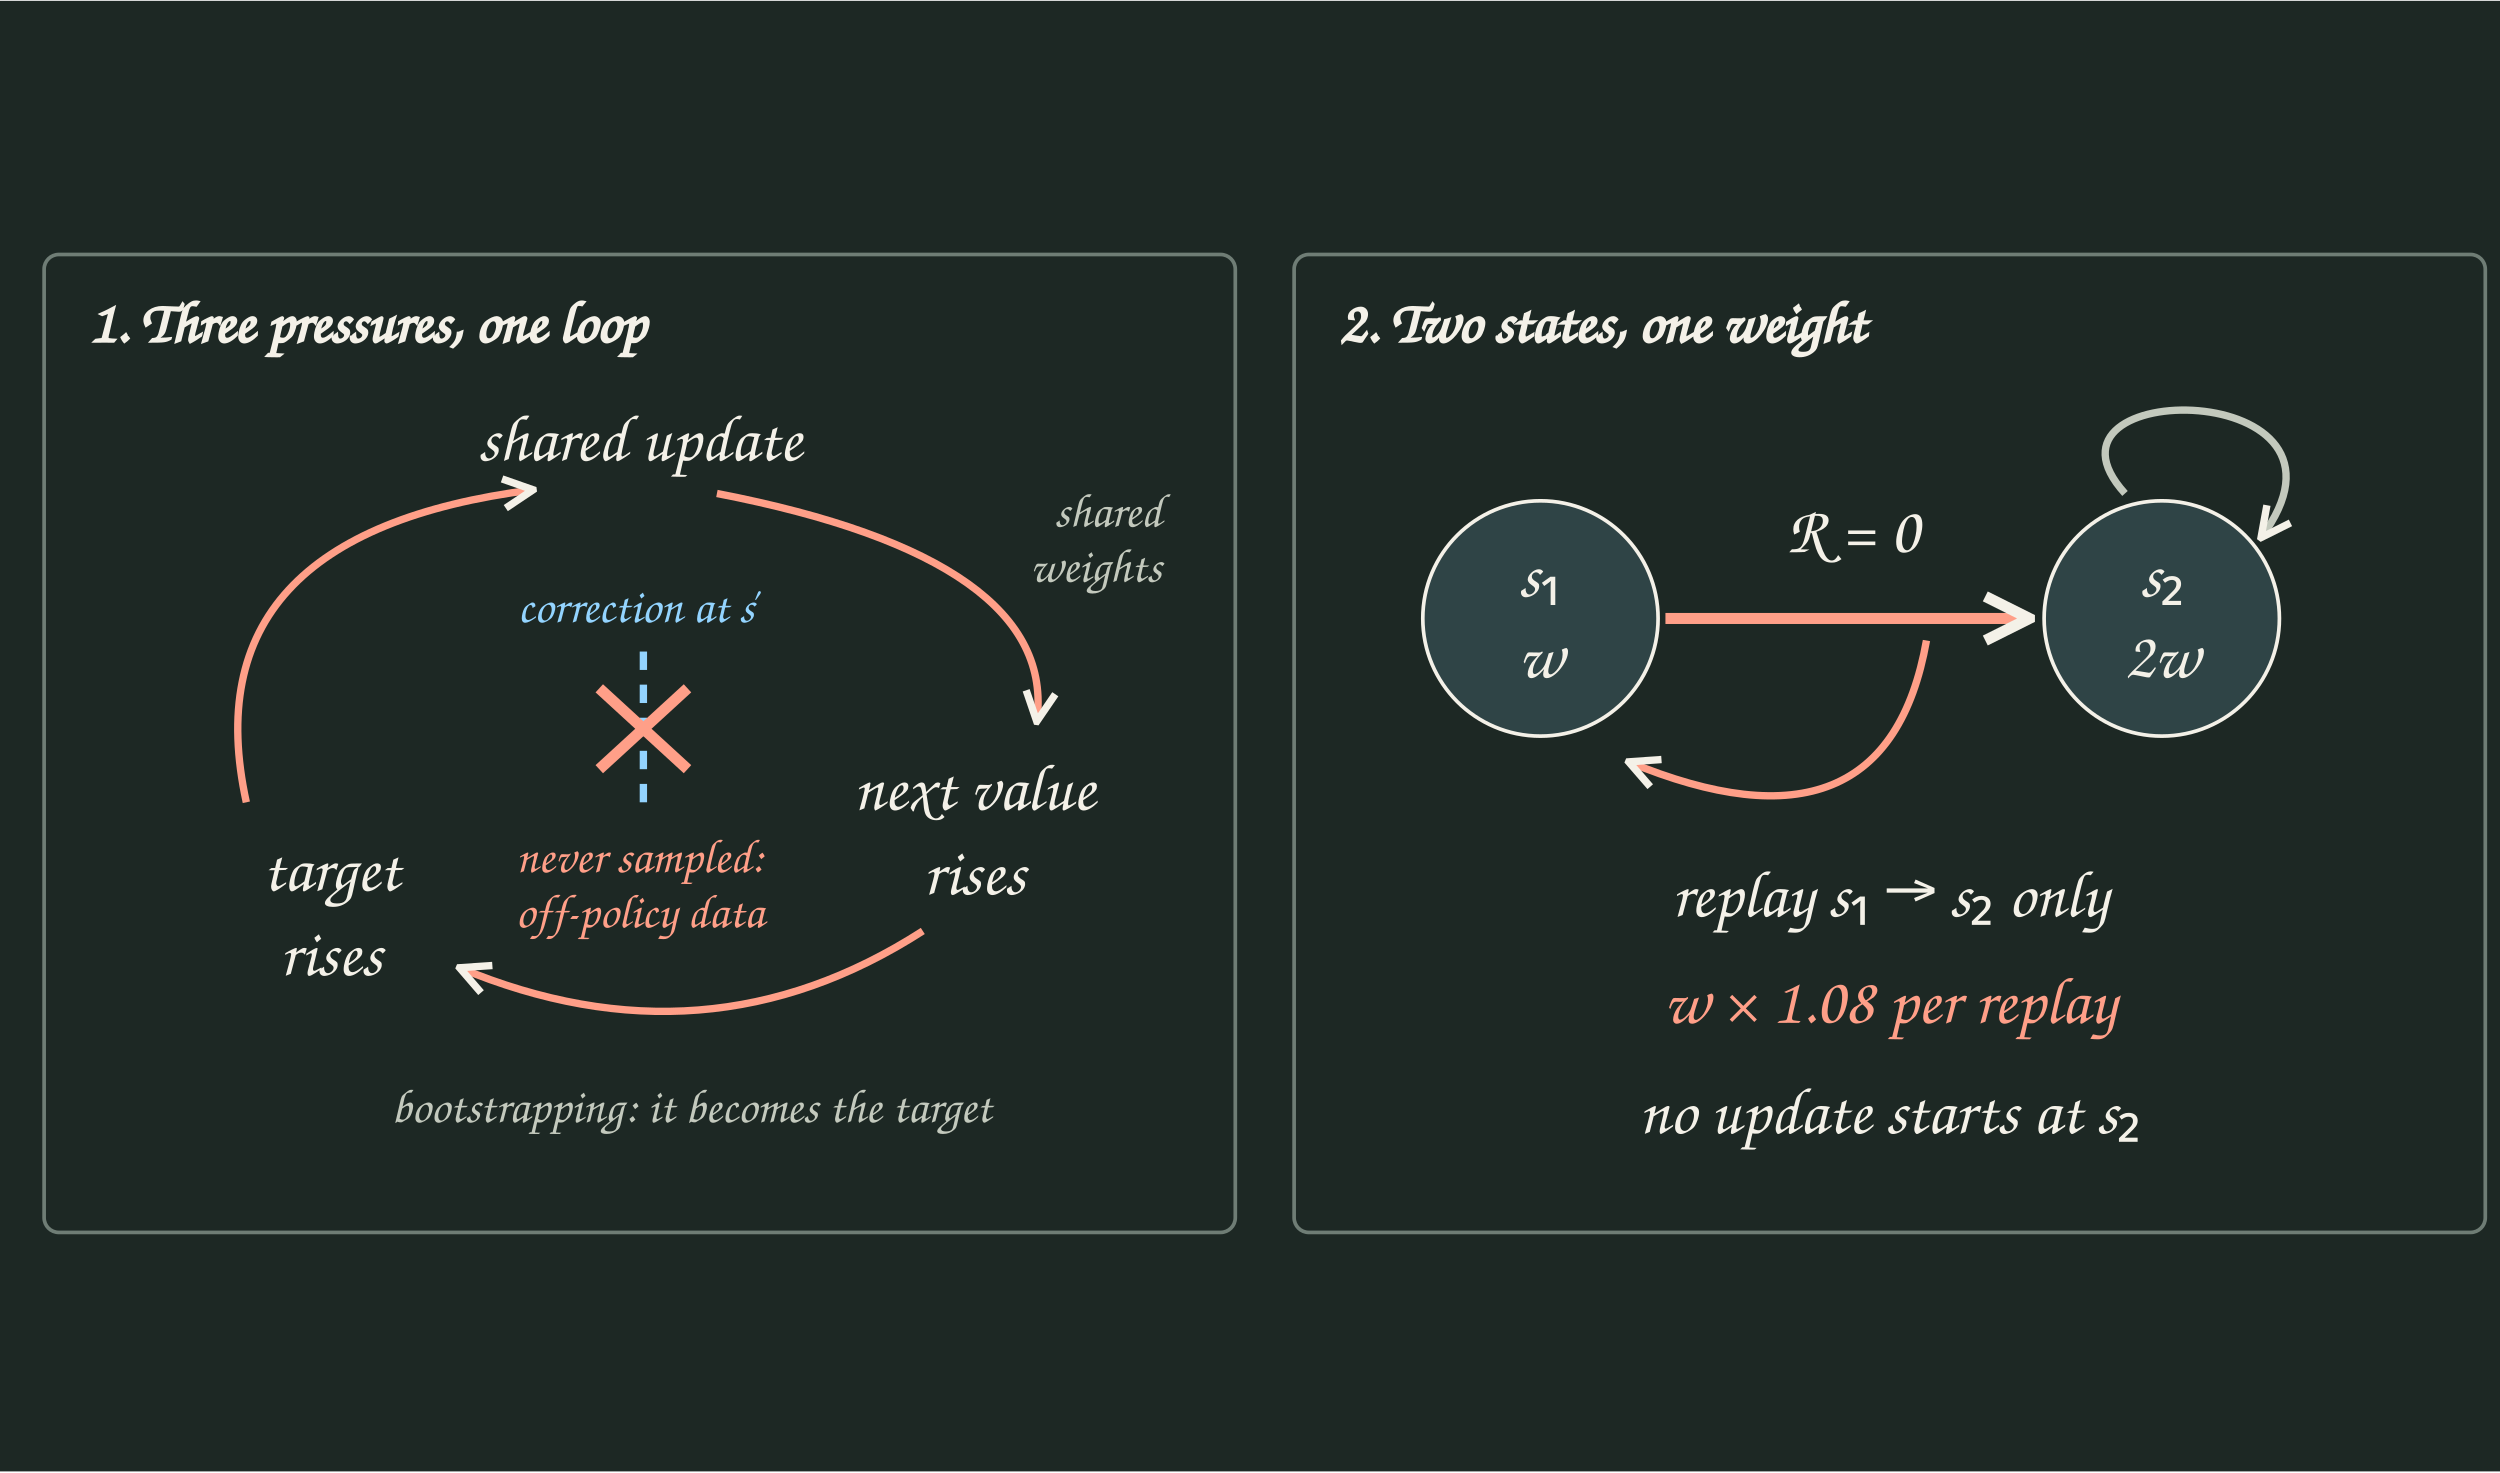
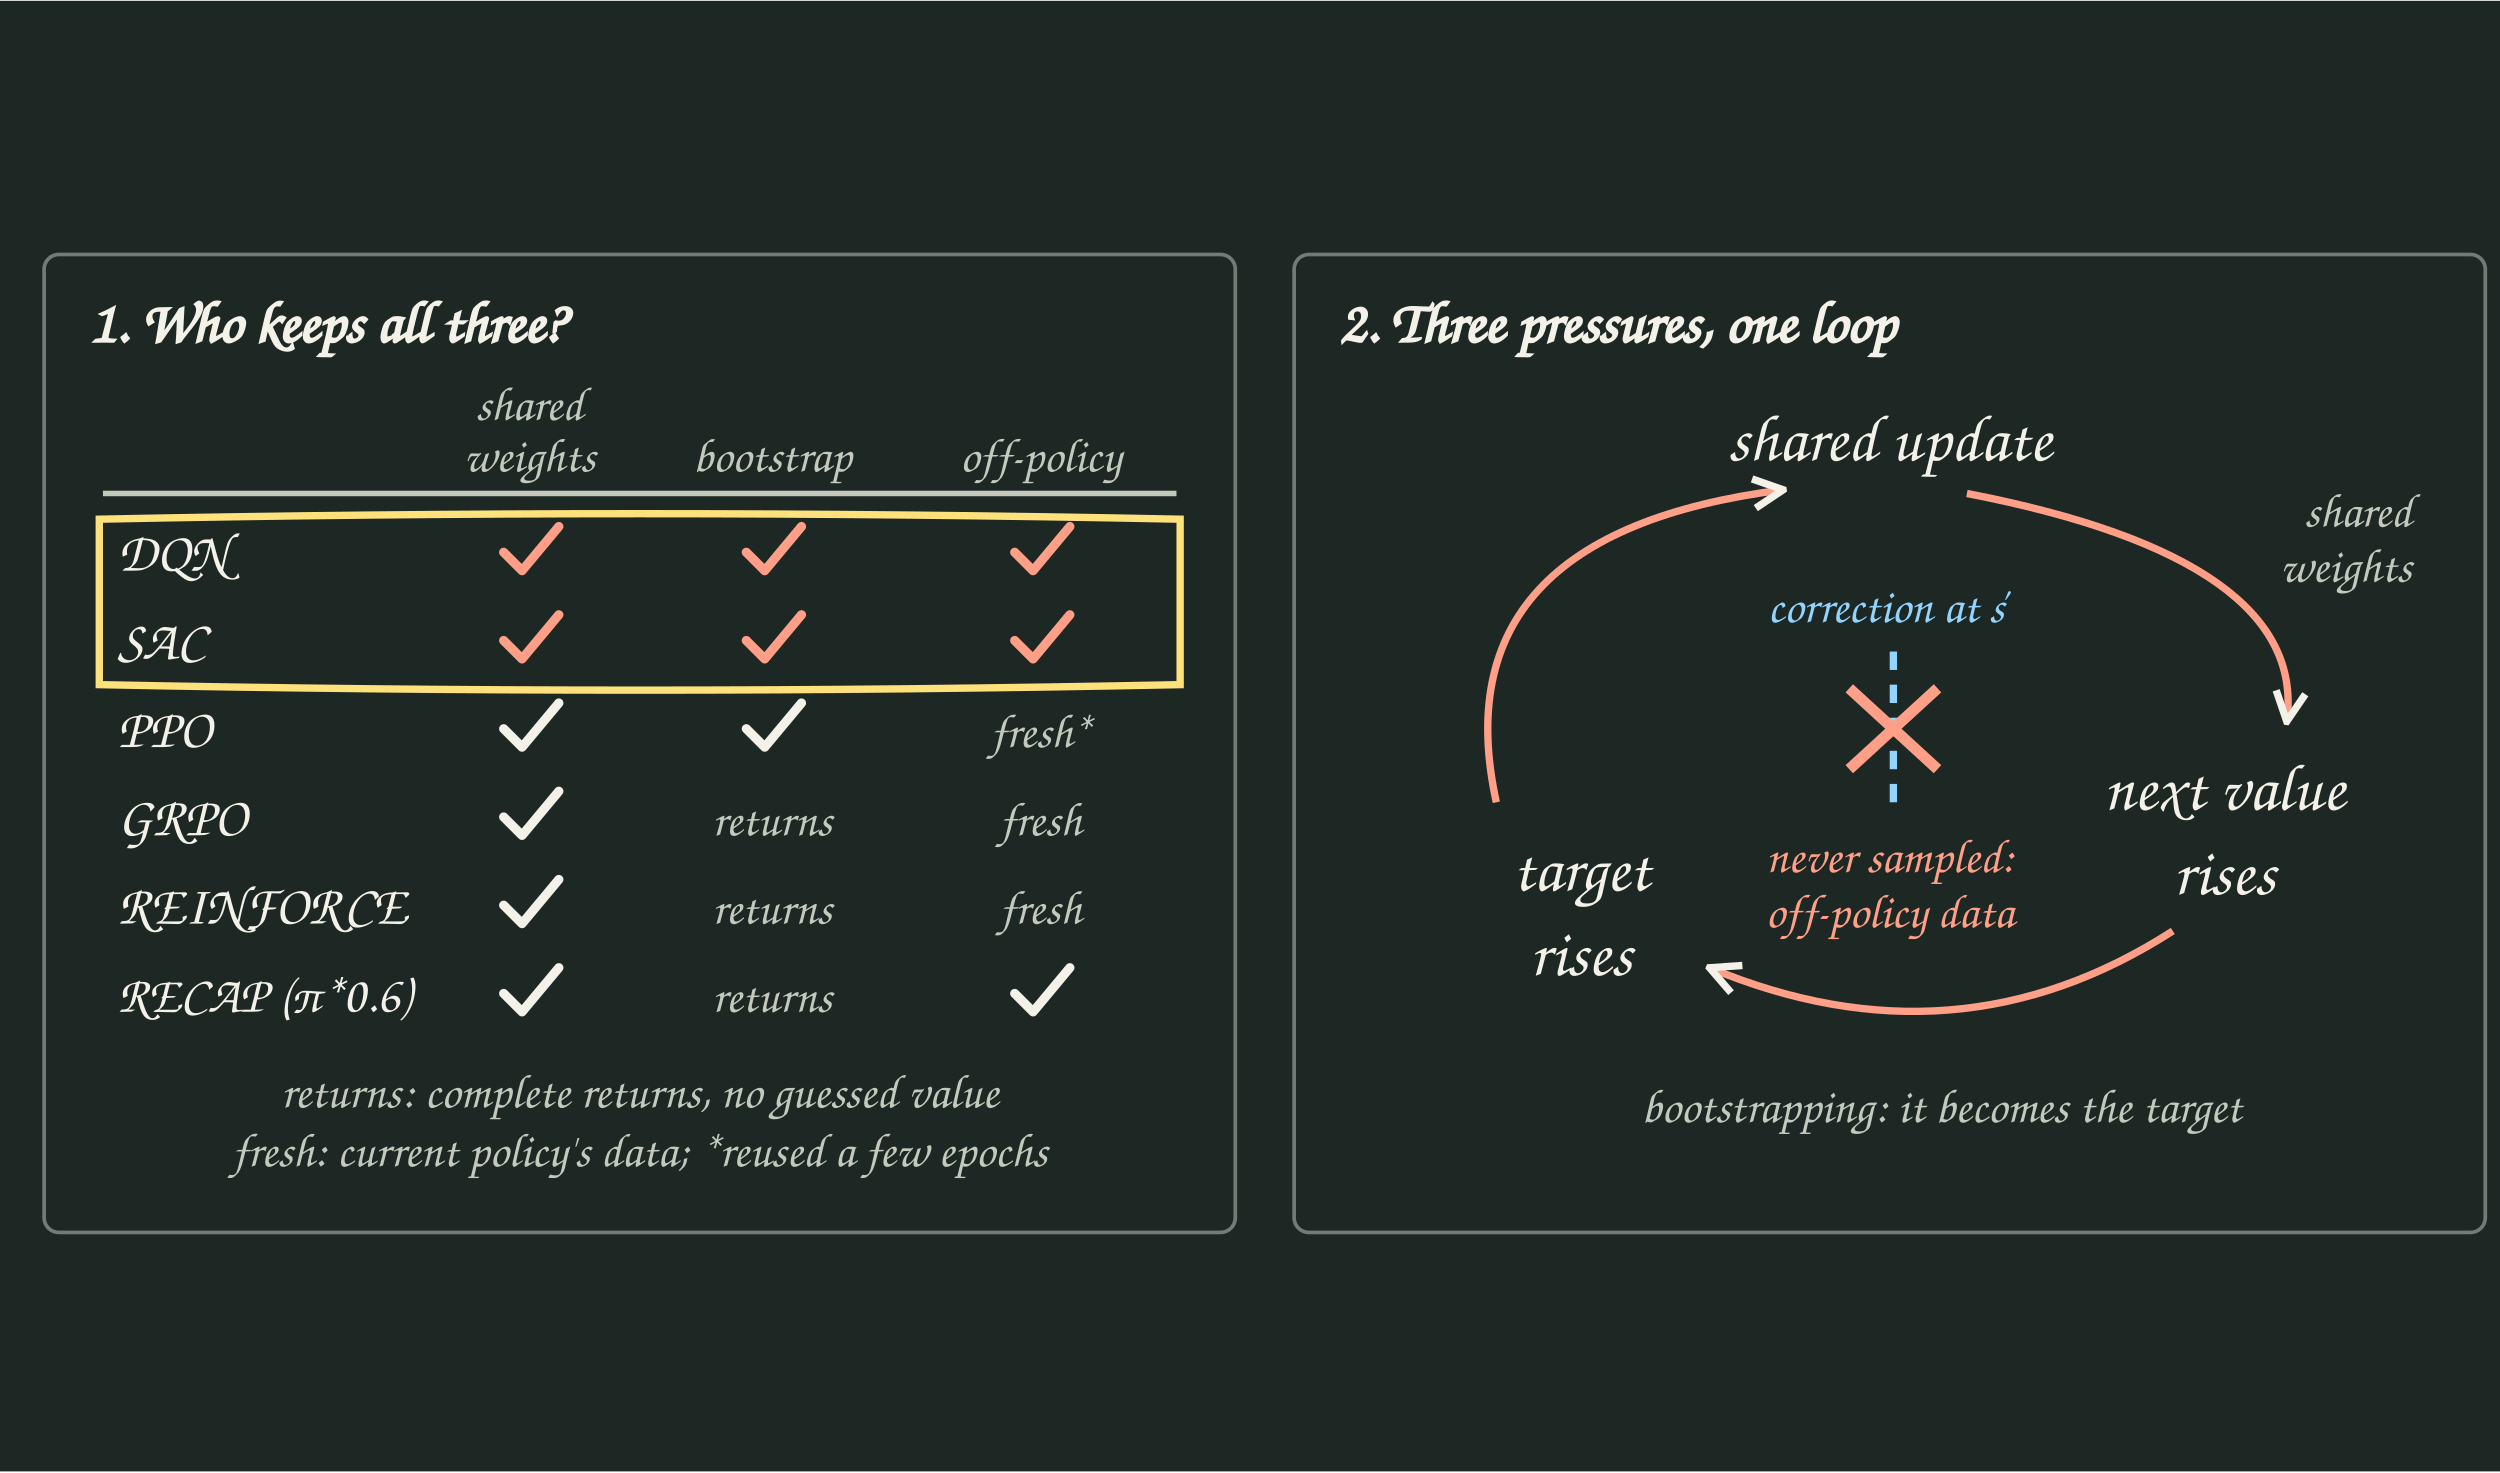
- <svg xmlns="http://www.w3.org/2000/svg" preserveAspectRatio="xMidYMid meet" class="rc-svg" viewBox="0 -57 680 400" width="720" height="424" role="img" aria-label="Two blackboard panels: shared weights, bootstrapping and off-policy data close one feedback loop, and two states sharing one weight grow by 1.08 per replay" color="#f4f1e8">
+ <svg xmlns="http://www.w3.org/2000/svg" preserveAspectRatio="xMidYMid meet" class="rc-svg" viewBox="0 -57 680 400" width="720" height="424" role="img" aria-label="Two blackboard panels: six methods checked against shared weights, bootstrapping and off-policy data, with only DQN and SAC using all three, and the feedback loop that the three can close" color="#f4f1e8">
  <style>.rls-panel-title{font-family:'Patrick Hand','Chalkboard SE','Comic Neue','Segoe Print',cursive;font-size:16px;font-weight:700;fill:#f4f1e8}</style>
  <rect x="0" y="-57" width="680" height="400" fill="#1d2824" />
  <defs>
    <clipPath id="thumb-row1">
      <rect x="0" y="0" width="680" height="288" />
    </clipPath>
  </defs>
  <g clip-path="url(#thumb-row1)">
+     <g class="rc-panel" data-panel="methods">
+       <rect x="12" y="12" width="324" height="266" rx="4" fill="#1d2824" stroke="#6f7d75" />
+       <text class="rls-panel-title" x="24" y="36">1. Who keeps all three?</text>
+       <svg x="24" y="46" height="220" width="300" viewBox="0 0 300 220" aria-hidden="true">
+         <g font-family="'Patrick Hand','Chalkboard SE','Comic Neue','Segoe Print',cursive" font-size="15" fill="#f4f1e8">
+           <text x="120" y="11" text-anchor="middle" font-size="13" fill="#c3c9bd">shared</text>
+           <text x="120" y="25" text-anchor="middle" font-size="13" fill="#c3c9bd">weights</text>
+           <text x="186" y="25" text-anchor="middle" font-size="13" fill="#c3c9bd">bootstrap</text>
+           <text x="259" y="25" text-anchor="middle" font-size="13" fill="#c3c9bd">off-policy</text>
+           <path d="M4 31H296" stroke="#c3c9bd" stroke-width="1.5" />
+           <path d="M3 38Q150 35 297 38L297 83Q150 86 3 83Z" fill="none" stroke="#ffe17c" stroke-width="2" />
+           <text x="8" y="52" font-size="15">DQN</text>
+           <path d="M113 47L118 52L128 40" fill="none" stroke="#ff9f88" stroke-width="2.5" stroke-linecap="round" stroke-linejoin="round" />
+           <path d="M179 47L184 52L194 40" fill="none" stroke="#ff9f88" stroke-width="2.5" stroke-linecap="round" stroke-linejoin="round" />
+           <path d="M252 47L257 52L267 40" fill="none" stroke="#ff9f88" stroke-width="2.5" stroke-linecap="round" stroke-linejoin="round" />
+           <text x="8" y="76" font-size="15">SAC</text>
+           <path d="M113 71L118 76L128 64" fill="none" stroke="#ff9f88" stroke-width="2.5" stroke-linecap="round" stroke-linejoin="round" />
+           <path d="M179 71L184 76L194 64" fill="none" stroke="#ff9f88" stroke-width="2.5" stroke-linecap="round" stroke-linejoin="round" />
+           <path d="M252 71L257 76L267 64" fill="none" stroke="#ff9f88" stroke-width="2.5" stroke-linecap="round" stroke-linejoin="round" />
+           <text x="8" y="100" font-size="15">PPO</text>
+           <path d="M113 95L118 100L128 88" fill="none" stroke="#f4f1e8" stroke-width="2.5" stroke-linecap="round" stroke-linejoin="round" />
+           <path d="M179 95L184 100L194 88" fill="none" stroke="#f4f1e8" stroke-width="2.5" stroke-linecap="round" stroke-linejoin="round" />
+           <text x="259" y="100" text-anchor="middle" font-size="13" fill="#c3c9bd">fresh*</text>
+           <text x="8" y="124" font-size="15">GRPO</text>
+           <path d="M113 119L118 124L128 112" fill="none" stroke="#f4f1e8" stroke-width="2.5" stroke-linecap="round" stroke-linejoin="round" />
+           <text x="186" y="124" text-anchor="middle" font-size="13" fill="#c3c9bd">returns</text>
+           <text x="259" y="124" text-anchor="middle" font-size="13" fill="#c3c9bd">fresh</text>
+           <text x="8" y="148" font-size="15">REINFORCE</text>
+           <path d="M113 143L118 148L128 136" fill="none" stroke="#f4f1e8" stroke-width="2.5" stroke-linecap="round" stroke-linejoin="round" />
+           <text x="186" y="148" text-anchor="middle" font-size="13" fill="#c3c9bd">returns</text>
+           <text x="259" y="148" text-anchor="middle" font-size="13" fill="#c3c9bd">fresh</text>
+           <text x="8" y="172" font-size="14">RECAP (π*0.6)</text>
+           <path d="M113 167L118 172L128 160" fill="none" stroke="#f4f1e8" stroke-width="2.5" stroke-linecap="round" stroke-linejoin="round" />
+           <text x="186" y="172" text-anchor="middle" font-size="13" fill="#c3c9bd">returns</text>
+           <path d="M252 167L257 172L267 160" fill="none" stroke="#f4f1e8" stroke-width="2.5" stroke-linecap="round" stroke-linejoin="round" />
+           <text x="150" y="198" text-anchor="middle" font-size="13" fill="#c3c9bd">returns: complete returns, no guessed value</text>
+           <text x="150" y="214" text-anchor="middle" font-size="13" fill="#c3c9bd">fresh: current policy's data; *reused a few epochs</text>
+         </g>
+       </svg>
+     </g>
    <g class="rc-panel" data-panel="feedback">
-       <rect x="12" y="12" width="324" height="266" rx="4" fill="#1d2824" stroke="#6f7d75" />
-       <text class="rls-panel-title" x="24" y="36">1. Three pressures, one loop</text>
-       <svg x="24" y="46" height="220" width="300" viewBox="0 0 300 220" aria-hidden="true">
+       <rect x="352" y="12" width="324" height="266" rx="4" fill="#1d2824" stroke="#6f7d75" />
+       <text class="rls-panel-title" x="364" y="36">2. Three pressures, one loop</text>
+       <svg x="364" y="46" height="220" width="300" viewBox="0 0 300 220" aria-hidden="true">
        <defs>
          <marker id="canvas-5-0-p5a" viewBox="0 0 10 10" refX="9" refY="5" markerWidth="5" markerHeight="5" orient="auto">
            <path d="M1 1L9 5L1 9" fill="none" stroke="currentColor" stroke-width="2" />
          </marker>
        </defs>
        <g font-family="'Patrick Hand','Chalkboard SE','Comic Neue','Segoe Print',cursive" font-size="18" fill="#f4f1e8">
          <text x="150" y="22" text-anchor="middle">shared update</text>
          <path d="M171 31Q264 49 258 93" fill="none" stroke="#ff9f88" stroke-width="2" marker-end="url(#canvas-5-0-p5a)" />
          <text x="292" y="40" text-anchor="end" font-size="13" fill="#c3c9bd">shared</text>
          <text x="292" y="55" text-anchor="end" font-size="13" fill="#c3c9bd">weights</text>
          <text x="241" y="117" text-anchor="middle">next value</text>
          <text x="241" y="140" text-anchor="middle">rises</text>
          <path d="M227 150Q168 188 101 160" fill="none" stroke="#ff9f88" stroke-width="2" marker-end="url(#canvas-5-0-p5a)" />
          <text x="164" y="202" text-anchor="middle" font-size="13" fill="#c3c9bd">bootstrapping: it becomes the target</text>
          <text x="66" y="139" text-anchor="middle">target</text>
          <text x="66" y="162" text-anchor="middle">rises</text>
          <path d="M43 115Q27 42 121 30" fill="none" stroke="#ff9f88" stroke-width="2" marker-end="url(#canvas-5-0-p5a)" />
          <text x="150" y="66" text-anchor="middle" font-size="13" fill="#93d4ff">correction at s′</text>
          <path d="M151 74V116" stroke="#93d4ff" stroke-width="2" stroke-dasharray="5 4" />
          <path d="M139 84L163 106M163 84L139 106" stroke="#ff9f88" stroke-width="3" />
          <text x="150" y="134" text-anchor="middle" font-size="13" fill="#ff9f88">never sampled:</text>
          <text x="150" y="149" text-anchor="middle" font-size="13" fill="#ff9f88">off-policy data</text>
        </g>
      </svg>
    </g>
-     <g class="rc-panel" data-panel="two-state">
-       <rect x="352" y="12" width="324" height="266" rx="4" fill="#1d2824" stroke="#6f7d75" />
-       <text class="rls-panel-title" x="364" y="36">2. Two states, one weight</text>
-       <svg x="364" y="46" height="220" width="300" viewBox="0 0 300 220" aria-hidden="true">
-         <defs>
-           <marker id="canvas-5-1-p5b" viewBox="0 0 10 10" refX="9" refY="5" markerWidth="5" markerHeight="5" orient="auto">
-             <path d="M1 1L9 5L1 9" fill="none" stroke="currentColor" stroke-width="2" />
-           </marker>
-         </defs>
-         <g font-family="'Patrick Hand','Chalkboard SE','Comic Neue','Segoe Print',cursive" font-size="18" fill="#f4f1e8">
-           <circle cx="55" cy="65" r="32" fill="#93d4ff" fill-opacity="0.16" stroke="#f4f1e8" />
-           <circle cx="224" cy="65" r="32" fill="#93d4ff" fill-opacity="0.16" stroke="#f4f1e8" />
-           <text x="55" y="59" text-anchor="middle">s₁</text>
-           <text x="55" y="81" text-anchor="middle">w</text>
-           <text x="224" y="59" text-anchor="middle">s₂</text>
-           <text x="224" y="81" text-anchor="middle">2w</text>
-           <path d="M89 65H188" stroke="#ff9f88" stroke-width="3" marker-end="url(#canvas-5-1-p5b)" />
-           <text x="140" y="47" text-anchor="middle">R = 0</text>
-           <path d="M214 31C185 -1 284 -1 251 43" fill="none" stroke="#c3c9bd" stroke-width="2" marker-end="url(#canvas-5-1-p5b)" />
-           <path d="M160 71Q149 133 79 104" fill="none" stroke="#ff9f88" stroke-width="2" marker-end="url(#canvas-5-1-p5b)" />
-           <text x="150" y="146" text-anchor="middle">replay s₁ → s₂ only</text>
-           <text x="150" y="175" text-anchor="middle" fill="#ff9f88">w × 1.08 per replay</text>
-           <text x="150" y="205" text-anchor="middle">no update starts at s₂</text>
-         </g>
-       </svg>
-     </g>
  </g>
</svg>
